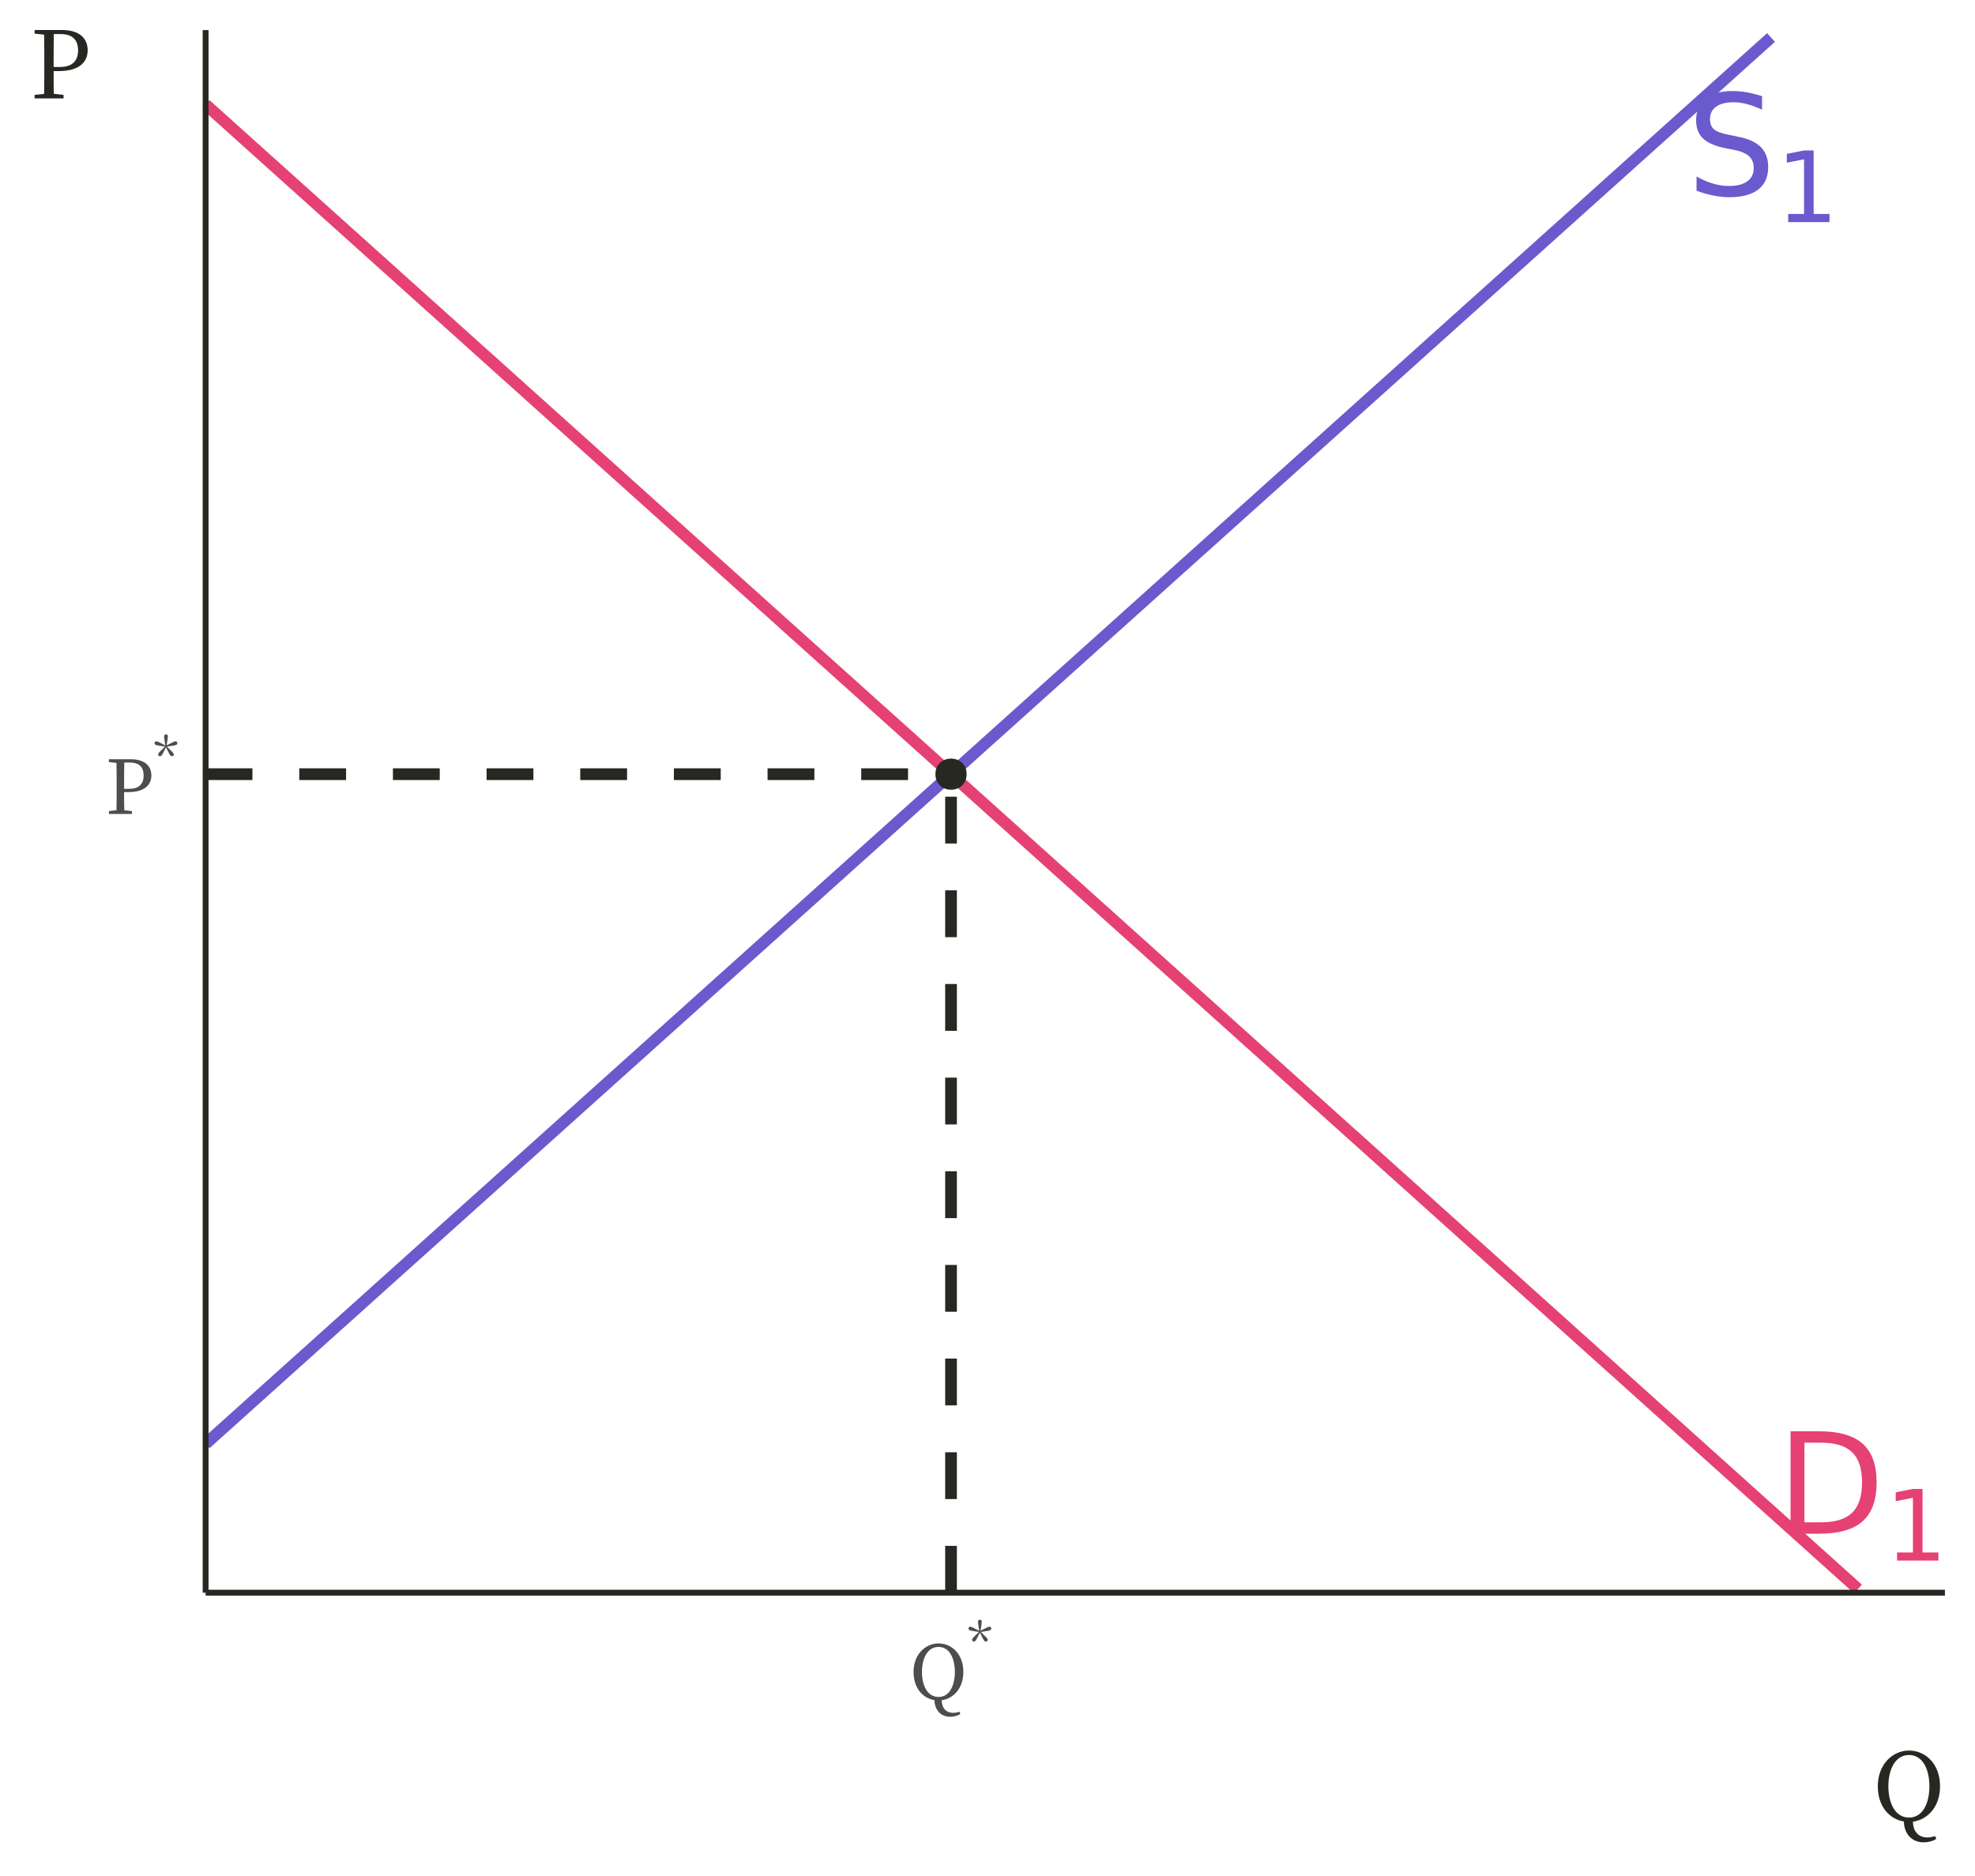
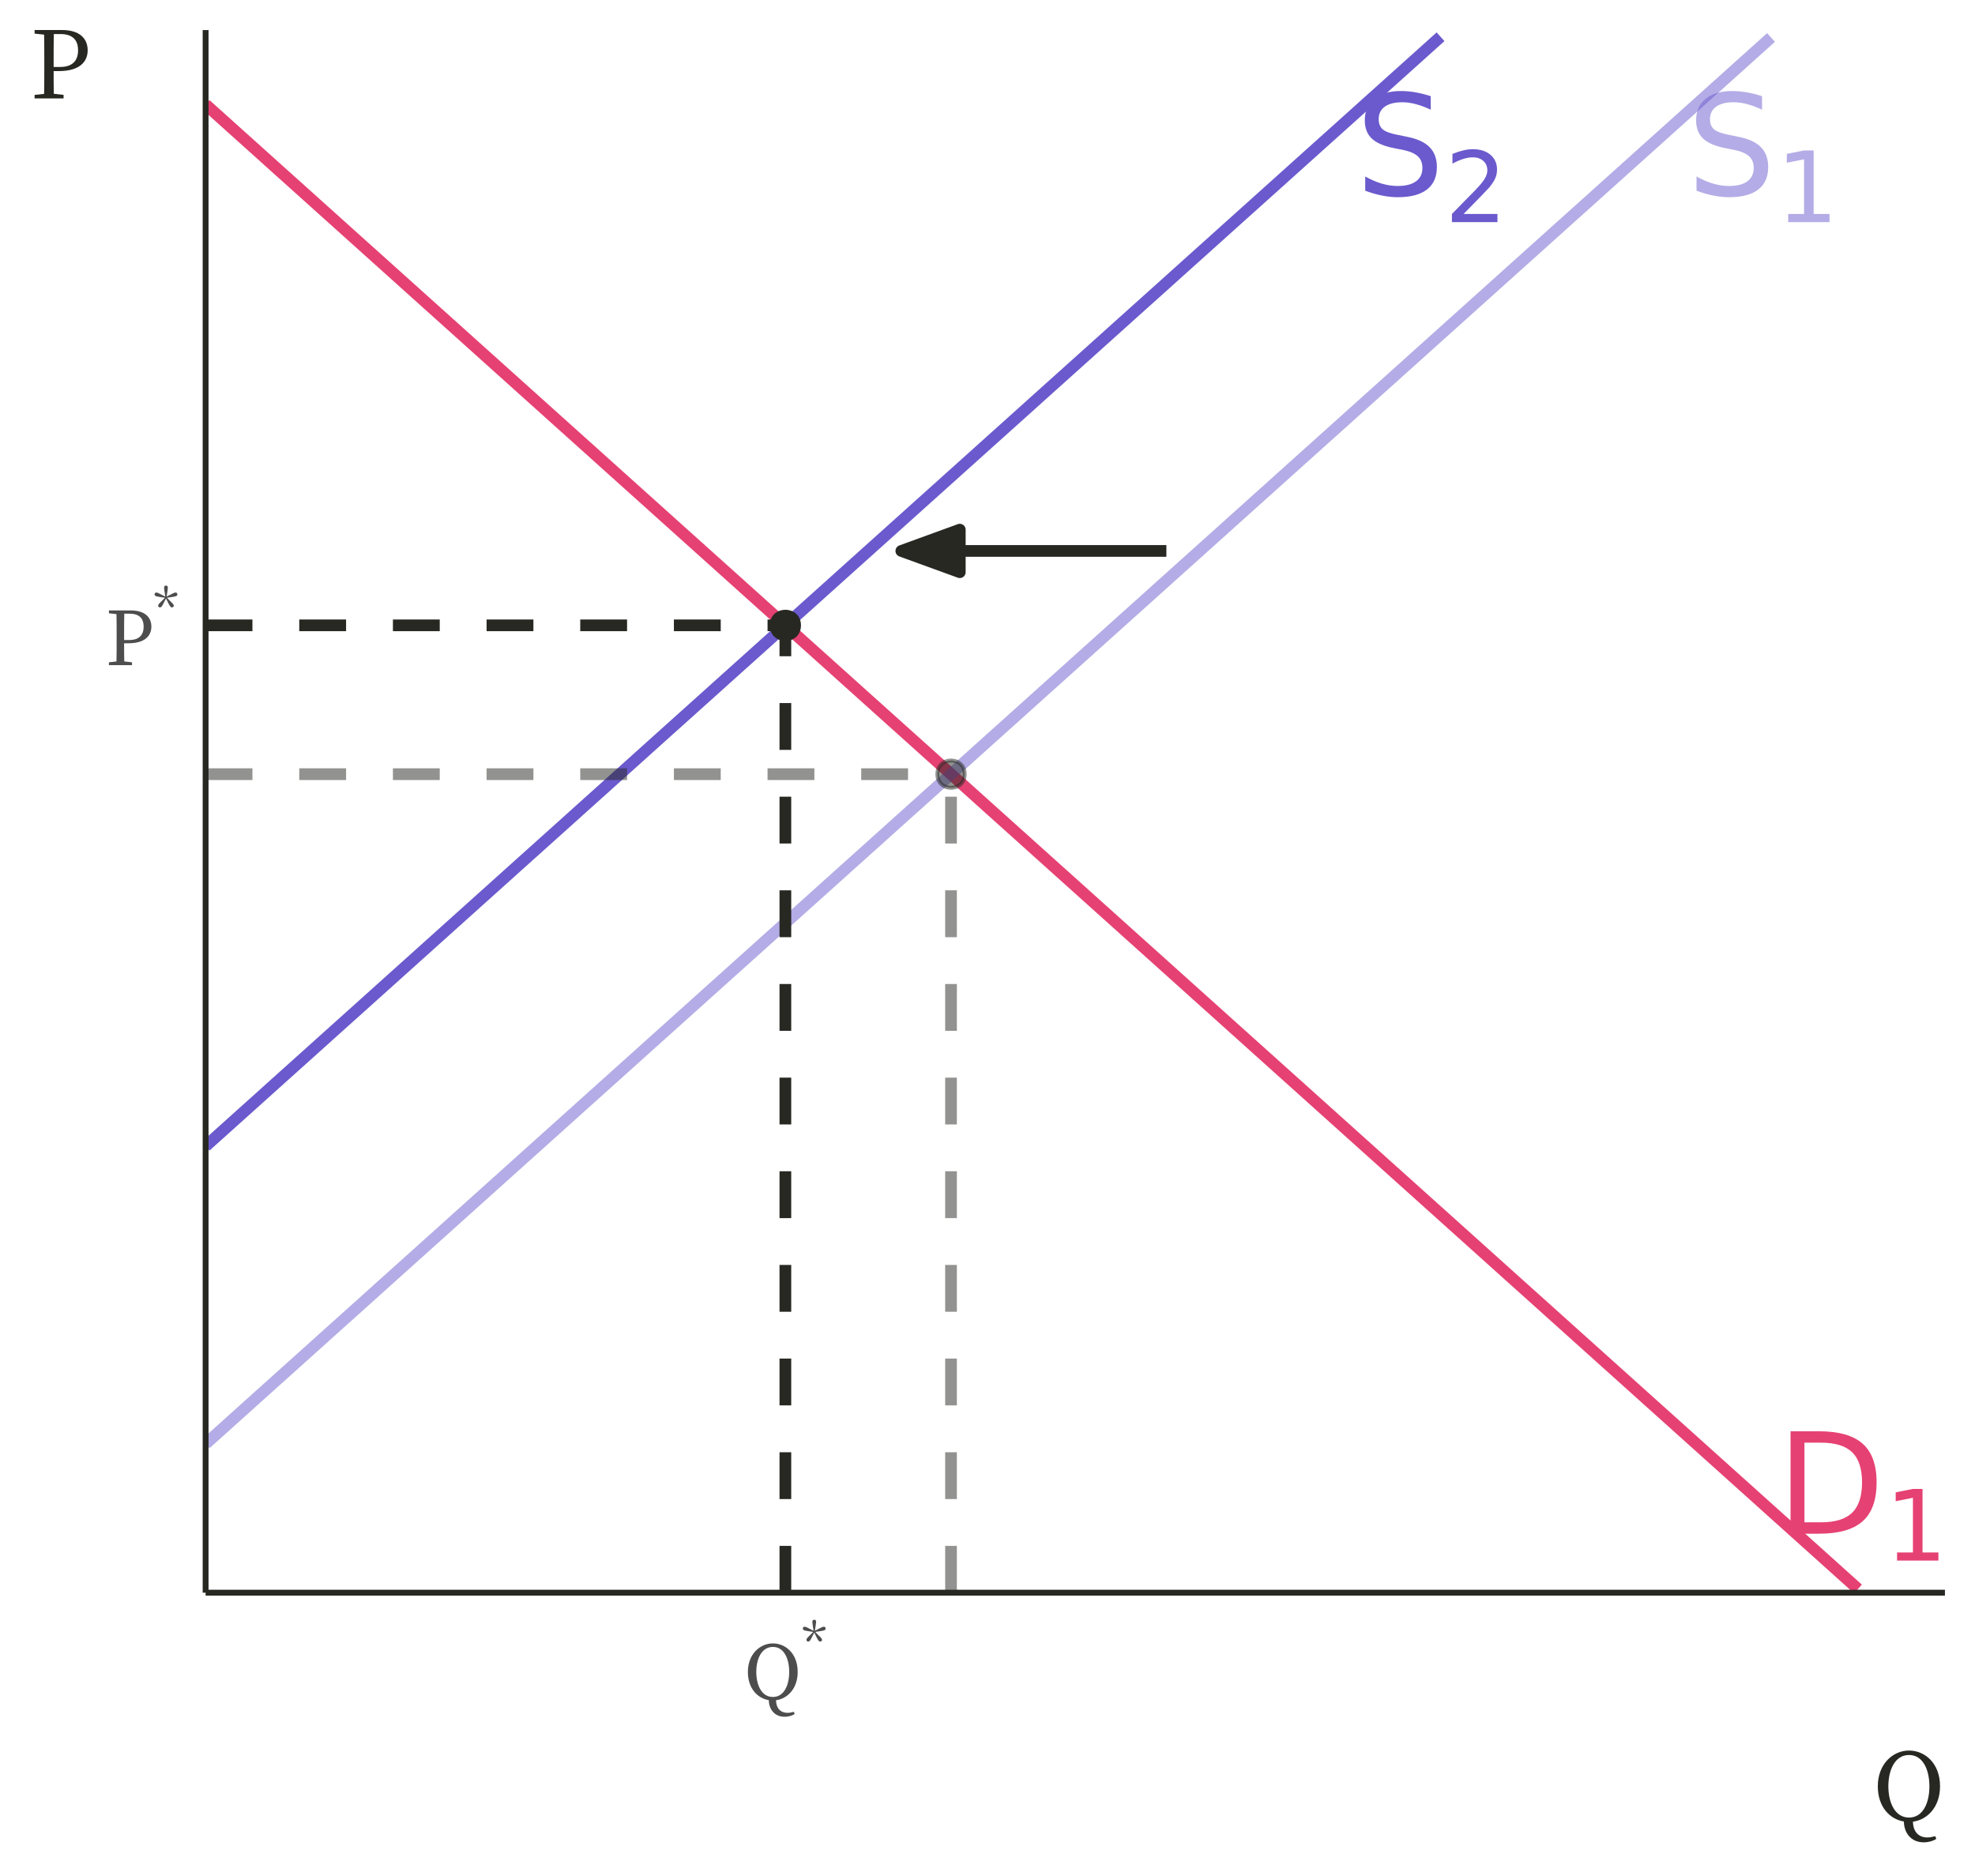
<svg xmlns="http://www.w3.org/2000/svg" xmlns:xlink="http://www.w3.org/1999/xlink" width="360pt" height="342pt" viewBox="0 0 360 342" version="1.1">
  <defs>
    <g>
      <symbol overflow="visible" id="glyph0-0">
        <path style="stroke:none;" d="M 1.281 4.531 L 1.281 -18.062 L 14.078 -18.062 L 14.078 4.531 Z M 2.719 3.094 L 12.656 3.094 L 12.656 -16.625 L 2.719 -16.625 Z M 2.719 3.094 " />
      </symbol>
      <symbol overflow="visible" id="glyph0-1">
        <path style="stroke:none;" d="M 5.047 -16.594 L 5.047 -2.078 L 8.094 -2.078 C 10.664 -2.078 12.551 -2.66 13.75 -3.828 C 14.945 -4.992 15.547 -6.836 15.547 -9.359 C 15.547 -11.859 14.945 -13.688 13.75 -14.844 C 12.551 -16.008 10.664 -16.594 8.094 -16.594 Z M 2.516 -18.672 L 7.703 -18.672 C 11.316 -18.672 13.969 -17.914 15.656 -16.406 C 17.352 -14.906 18.203 -12.555 18.203 -9.359 C 18.203 -6.141 17.352 -3.773 15.656 -2.266 C 13.957 -0.754 11.305 0 7.703 0 L 2.516 0 Z M 2.516 -18.672 " />
      </symbol>
      <symbol overflow="visible" id="glyph0-2">
        <path style="stroke:none;" d="M 13.703 -18.062 L 13.703 -15.594 C 12.742 -16.051 11.836 -16.391 10.984 -16.609 C 10.141 -16.836 9.32 -16.953 8.531 -16.953 C 7.156 -16.953 6.094 -16.688 5.344 -16.156 C 4.594 -15.625 4.219 -14.863 4.219 -13.875 C 4.219 -13.051 4.469 -12.426 4.969 -12 C 5.469 -11.582 6.41 -11.242 7.797 -10.984 L 9.312 -10.672 C 11.195 -10.316 12.586 -9.688 13.484 -8.781 C 14.379 -7.875 14.828 -6.664 14.828 -5.156 C 14.828 -3.344 14.219 -1.969 13 -1.031 C 11.789 -0.102 10.016 0.359 7.672 0.359 C 6.797 0.359 5.859 0.258 4.859 0.062 C 3.859 -0.133 2.828 -0.43 1.766 -0.828 L 1.766 -3.422 C 2.785 -2.848 3.785 -2.414 4.766 -2.125 C 5.754 -1.832 6.723 -1.688 7.672 -1.688 C 9.117 -1.688 10.234 -1.969 11.016 -2.531 C 11.797 -3.102 12.188 -3.914 12.188 -4.969 C 12.188 -5.883 11.906 -6.598 11.344 -7.109 C 10.781 -7.629 9.859 -8.02 8.578 -8.281 L 7.047 -8.578 C 5.16 -8.953 3.797 -9.539 2.953 -10.344 C 2.109 -11.145 1.688 -12.258 1.688 -13.688 C 1.688 -15.332 2.266 -16.629 3.422 -17.578 C 4.586 -18.523 6.191 -19 8.234 -19 C 9.109 -19 10 -18.922 10.906 -18.766 C 11.82 -18.609 12.754 -18.375 13.703 -18.062 Z M 13.703 -18.062 " />
      </symbol>
      <symbol overflow="visible" id="glyph1-0">
        <path style="stroke:none;" d="M 0.891 3.172 L 0.891 -12.641 L 9.859 -12.641 L 9.859 3.172 Z M 1.906 2.172 L 8.859 2.172 L 8.859 -11.625 L 1.906 -11.625 Z M 1.906 2.172 " />
      </symbol>
      <symbol overflow="visible" id="glyph1-1">
        <path style="stroke:none;" d="M 2.219 -1.484 L 5.109 -1.484 L 5.109 -11.453 L 1.969 -10.828 L 1.969 -12.438 L 5.094 -13.062 L 6.859 -13.062 L 6.859 -1.484 L 9.75 -1.484 L 9.75 0 L 2.219 0 Z M 2.219 -1.484 " />
+       </symbol>
+       <symbol overflow="visible" id="glyph1-2">
+         <path style="stroke:none;" d="M 3.438 -1.484 L 9.609 -1.484 L 9.609 0 L 1.312 0 L 1.312 -1.484 C 1.977 -2.18 2.891 -3.113 4.047 -4.281 C 5.211 -5.445 5.941 -6.203 6.234 -6.547 C 6.805 -7.18 7.203 -7.719 7.422 -8.156 C 7.648 -8.602 7.766 -9.035 7.766 -9.453 C 7.766 -10.148 7.52 -10.719 7.031 -11.156 C 6.539 -11.594 5.906 -11.812 5.125 -11.812 C 4.57 -11.812 3.988 -11.711 3.375 -11.516 C 2.758 -11.328 2.102 -11.039 1.406 -10.656 L 1.406 -12.438 C 2.113 -12.719 2.773 -12.93 3.391 -13.078 C 4.016 -13.223 4.582 -13.297 5.094 -13.297 C 6.445 -13.297 7.523 -12.957 8.328 -12.281 C 9.129 -11.602 9.531 -10.703 9.531 -9.578 C 9.531 -9.035 9.43 -8.523 9.234 -8.047 C 9.035 -7.566 8.672 -7 8.141 -6.344 C 7.992 -6.176 7.531 -5.688 6.75 -4.875 C 5.969 -4.07 4.863 -2.941 3.438 -1.484 Z M 3.438 -1.484 " />
      </symbol>
      <symbol overflow="visible" id="glyph2-0">
        <path style="stroke:none;" d="M 1.359 1.625 L 12.234 1.625 L 12.234 -11.969 L 1.359 -11.969 Z M 6.797 -5.719 L 2.469 -11.281 L 11.125 -11.281 Z M 7.234 -5.172 L 11.547 -10.719 L 11.547 0.391 Z M 2.469 0.953 L 6.797 -4.609 L 11.125 0.953 Z M 2.031 -10.719 L 6.359 -5.172 L 2.031 0.391 Z M 2.031 -10.719 " />
      </symbol>
      <symbol overflow="visible" id="glyph2-1">
        <path style="stroke:none;" d="M 4.422 -9.375 C 6.203 -9.375 7 -8.516 7 -7.016 C 7 -5.578 6.25 -4.578 4.391 -4.578 L 3.438 -4.578 L 3.438 -5.344 C 3.438 -6.703 3.438 -8.062 3.469 -9.375 Z M 4.234 -3.984 C 7.234 -3.984 8.406 -5.359 8.406 -7.016 C 8.406 -8.781 7.156 -9.969 4.656 -9.969 L 0.672 -9.969 L 0.672 -9.453 L 2.047 -9.297 C 2.078 -8 2.078 -6.672 2.078 -5.344 L 2.078 -4.609 C 2.078 -3.281 2.078 -1.969 2.047 -0.672 L 0.672 -0.516 L 0.672 0 L 4.875 0 L 4.875 -0.516 L 3.469 -0.672 C 3.438 -1.812 3.438 -2.875 3.438 -3.984 Z M 4.234 -3.984 " />
      </symbol>
      <symbol overflow="visible" id="glyph2-2">
        <path style="stroke:none;" d="M 2.25 -4.984 C 2.25 -7.328 3.188 -9.547 5.281 -9.547 C 7.344 -9.547 8.25 -7.328 8.25 -4.984 C 8.25 -2.641 7.344 -0.422 5.281 -0.422 C 3.188 -0.422 2.25 -2.641 2.25 -4.984 Z M 9.094 2.281 C 8.625 2.406 8.281 2.469 7.953 2.469 C 6.672 2.469 5.875 1.641 5.844 0.172 C 7.969 -0.109 9.797 -1.984 9.797 -4.984 C 9.797 -8.344 7.578 -10.188 5.281 -10.188 C 2.938 -10.188 0.719 -8.25 0.719 -4.984 C 0.719 -1.969 2.469 -0.188 4.531 0.156 C 4.547 1.781 5.547 3.188 7.422 3.188 C 8.031 3.188 8.734 3.016 9.25 2.688 Z M 9.094 2.281 " />
      </symbol>
      <symbol overflow="visible" id="glyph3-0">
        <path style="stroke:none;" d="M 0.953 1.141 L 8.562 1.141 L 8.562 -8.375 L 0.953 -8.375 Z M 4.75 -4 L 1.734 -7.891 L 7.781 -7.891 Z M 5.062 -3.609 L 8.094 -7.5 L 8.094 0.281 Z M 1.734 0.672 L 4.75 -3.219 L 7.781 0.672 Z M 1.422 -7.5 L 4.453 -3.609 L 1.422 0.281 Z M 1.422 -7.5 " />
      </symbol>
      <symbol overflow="visible" id="glyph3-1">
        <path style="stroke:none;" d="M 2.297 -7.797 C 2.109 -7.797 1.953 -7.688 1.953 -7.438 C 1.953 -7.234 2.016 -6.797 2.094 -6.328 L 2.172 -5.781 L 1.688 -6.031 C 1.156 -6.297 0.781 -6.531 0.547 -6.531 C 0.344 -6.531 0.219 -6.359 0.219 -6.172 C 0.219 -5.828 0.688 -5.797 1.562 -5.656 L 2.109 -5.578 L 1.719 -5.172 C 1.234 -4.688 0.875 -4.406 0.875 -4.125 C 0.875 -3.938 1.031 -3.812 1.203 -3.812 C 1.516 -3.812 1.688 -4.25 2.047 -4.953 L 2.297 -5.438 L 2.547 -4.953 C 2.906 -4.234 3.078 -3.812 3.391 -3.812 C 3.562 -3.812 3.719 -3.938 3.719 -4.125 C 3.719 -4.406 3.359 -4.688 2.859 -5.172 L 2.484 -5.578 L 3.031 -5.656 C 3.906 -5.797 4.375 -5.812 4.375 -6.188 C 4.375 -6.375 4.25 -6.531 4.047 -6.531 C 3.828 -6.531 3.422 -6.297 2.891 -6.031 L 2.406 -5.797 L 2.5 -6.328 C 2.562 -6.797 2.641 -7.234 2.641 -7.438 C 2.641 -7.688 2.484 -7.797 2.297 -7.797 Z M 2.297 -7.797 " />
      </symbol>
      <symbol overflow="visible" id="glyph4-0">
        <path style="stroke:none;" d="M 1.703 2.047 L 15.297 2.047 L 15.297 -14.953 L 1.703 -14.953 Z M 8.5 -7.156 L 3.094 -14.109 L 13.906 -14.109 Z M 9.047 -6.453 L 14.453 -13.406 L 14.453 0.5 Z M 3.094 1.188 L 8.5 -5.766 L 13.906 1.188 Z M 2.547 -13.406 L 7.953 -6.453 L 2.547 0.5 Z M 2.547 -13.406 " />
      </symbol>
      <symbol overflow="visible" id="glyph4-1">
        <path style="stroke:none;" d="M 2.828 -6.234 C 2.828 -9.156 4 -11.938 6.594 -11.938 C 9.188 -11.938 10.312 -9.156 10.312 -6.234 C 10.312 -3.297 9.188 -0.531 6.594 -0.531 C 4 -0.531 2.828 -3.297 2.828 -6.234 Z M 11.375 2.859 C 10.797 3.016 10.359 3.094 9.938 3.094 C 8.344 3.094 7.344 2.062 7.312 0.219 C 9.969 -0.141 12.25 -2.484 12.25 -6.234 C 12.25 -10.438 9.484 -12.75 6.594 -12.75 C 3.672 -12.75 0.906 -10.312 0.906 -6.234 C 0.906 -2.469 3.094 -0.234 5.656 0.188 C 5.688 2.234 6.938 3.984 9.281 3.984 C 10.047 3.984 10.906 3.781 11.562 3.359 Z M 11.375 2.859 " />
      </symbol>
      <symbol overflow="visible" id="glyph4-2">
        <path style="stroke:none;" d="M 5.531 -11.734 C 7.75 -11.734 8.75 -10.656 8.75 -8.766 C 8.75 -6.969 7.812 -5.734 5.484 -5.734 L 4.297 -5.734 L 4.297 -6.688 C 4.297 -8.375 4.297 -10.078 4.328 -11.734 Z M 5.281 -4.984 C 9.047 -4.984 10.5 -6.703 10.5 -8.766 C 10.5 -10.984 8.953 -12.469 5.828 -12.469 L 0.828 -12.469 L 0.828 -11.812 L 2.562 -11.625 C 2.594 -10 2.594 -8.344 2.594 -6.688 L 2.594 -5.766 C 2.594 -4.094 2.594 -2.469 2.562 -0.828 L 0.828 -0.641 L 0.828 0 L 6.109 0 L 6.109 -0.641 L 4.328 -0.844 C 4.297 -2.266 4.297 -3.609 4.297 -4.984 Z M 5.281 -4.984 " />
      </symbol>
    </g>
    <clipPath id="clip1">
      <path d="M 37.477 17 L 340 17 L 340 290.352 L 37.477 290.352 Z M 37.477 17 " />
    </clipPath>
    <clipPath id="clip2">
+       <path d="M 37.477 5.48 L 264 5.48 L 264 211 L 37.477 211 Z M 37.477 5.48 " />
+     </clipPath>
+     <clipPath id="clip3">
      <path d="M 37.477 5.48 L 324 5.48 L 324 265 L 37.477 265 Z M 37.477 5.48 " />
    </clipPath>
-     <clipPath id="clip3">
+     <clipPath id="clip4">
      <path d="M 37.477 140 L 175 140 L 175 143 L 37.477 143 Z M 37.477 140 " />
    </clipPath>
-     <clipPath id="clip4">
+     <clipPath id="clip5">
+       <path d="M 37.477 112 L 145 112 L 145 116 L 37.477 116 Z M 37.477 112 " />
+     </clipPath>
+     <clipPath id="clip6">
      <path d="M 172 140 L 175 140 L 175 290.352 L 172 290.352 Z M 172 140 " />
    </clipPath>
+     <clipPath id="clip7">
+       <path d="M 142 112 L 145 112 L 145 290.352 L 142 290.352 Z M 142 112 " />
+     </clipPath>
  </defs>
-   <g id="surface33739">
+   <g id="surface12159">
    <rect x="0" y="0" width="360" height="342" style="fill:rgb(100%,100%,100%);fill-opacity:1;stroke:none;" />
    <g clip-path="url(#clip1)" clip-rule="nonzero">
      <path style="fill:none;stroke-width:2.134;stroke-linecap:butt;stroke-linejoin:round;stroke:rgb(90.196%,25.49%,45.098%);stroke-opacity:1;stroke-miterlimit:10;" d="M 37.477 19.043 L 40.648 21.895 L 43.816 24.742 L 46.988 27.59 L 50.156 30.441 L 56.5 36.137 L 59.668 38.984 L 62.84 41.836 L 66.012 44.684 L 69.18 47.531 L 72.352 50.379 L 75.523 53.23 L 78.691 56.078 L 81.863 58.926 L 85.031 61.773 L 88.203 64.625 L 91.375 67.473 L 94.543 70.32 L 97.715 73.172 L 100.887 76.02 L 104.055 78.867 L 107.227 81.715 L 110.398 84.566 L 113.566 87.414 L 116.738 90.262 L 119.906 93.109 L 123.078 95.961 L 126.25 98.809 L 129.418 101.656 L 132.59 104.504 L 135.762 107.355 L 138.93 110.203 L 142.102 113.051 L 145.27 115.902 L 151.613 121.598 L 154.781 124.445 L 157.953 127.297 L 161.125 130.145 L 164.293 132.992 L 167.465 135.84 L 170.637 138.691 L 173.805 141.539 L 176.977 144.387 L 180.145 147.238 L 186.488 152.934 L 189.656 155.781 L 192.828 158.633 L 196 161.48 L 199.168 164.328 L 202.34 167.176 L 205.508 170.027 L 211.852 175.723 L 215.02 178.57 L 218.191 181.422 L 221.363 184.27 L 224.531 187.117 L 227.703 189.969 L 230.875 192.816 L 234.043 195.664 L 237.215 198.512 L 240.383 201.363 L 246.727 207.059 L 249.895 209.906 L 253.066 212.758 L 256.238 215.605 L 259.406 218.453 L 262.578 221.301 L 265.75 224.152 L 268.918 227 L 272.09 229.848 L 275.258 232.699 L 281.602 238.395 L 284.77 241.242 L 287.941 244.094 L 291.113 246.941 L 294.281 249.789 L 297.453 252.637 L 300.621 255.488 L 306.965 261.184 L 310.133 264.031 L 313.305 266.883 L 316.477 269.73 L 319.645 272.578 L 322.816 275.43 L 325.988 278.277 L 329.156 281.125 L 332.328 283.973 L 335.496 286.824 L 338.668 289.672 " />
    </g>
    <g clip-path="url(#clip2)" clip-rule="nonzero">
-       <path style="fill:none;stroke-width:2.134;stroke-linecap:butt;stroke-linejoin:round;stroke:rgb(41.569%,35.294%,80.392%);stroke-opacity:1;stroke-miterlimit:10;" d="M 37.477 263.219 L 40.648 260.371 L 43.816 257.523 L 46.988 254.672 L 50.156 251.824 L 56.5 246.129 L 59.668 243.277 L 66.012 237.582 L 69.18 234.73 L 75.523 229.035 L 78.691 226.188 L 81.863 223.336 L 85.031 220.488 L 91.375 214.793 L 94.543 211.941 L 100.887 206.246 L 104.055 203.398 L 107.227 200.547 L 110.398 197.699 L 113.566 194.852 L 116.738 192 L 119.906 189.152 L 126.25 183.457 L 129.418 180.605 L 135.762 174.91 L 138.93 172.062 L 142.102 169.211 L 145.27 166.363 L 148.441 163.516 L 151.613 160.664 L 154.781 157.816 L 161.125 152.121 L 164.293 149.27 L 170.637 143.574 L 173.805 140.727 L 176.977 137.875 L 180.145 135.027 L 186.488 129.332 L 189.656 126.48 L 196 120.785 L 199.168 117.934 L 202.34 115.086 L 205.508 112.238 L 208.68 109.391 L 211.852 106.539 L 215.02 103.691 L 221.363 97.996 L 224.531 95.145 L 230.875 89.449 L 234.043 86.602 L 237.215 83.75 L 240.383 80.902 L 243.555 78.055 L 246.727 75.203 L 249.895 72.355 L 256.238 66.66 L 259.406 63.809 L 265.75 58.113 L 268.918 55.266 L 272.09 52.414 L 275.258 49.566 L 278.43 46.719 L 281.602 43.867 L 284.77 41.02 L 291.113 35.324 L 294.281 32.473 L 297.453 29.625 L 300.621 26.777 L 303.793 23.93 L 306.965 21.078 L 310.133 18.23 L 316.477 12.535 L 319.645 9.684 L 322.816 6.836 " />
+       <path style="fill:none;stroke-width:2.134;stroke-linecap:butt;stroke-linejoin:round;stroke:rgb(41.569%,35.294%,80.392%);stroke-opacity:1;stroke-miterlimit:10;" d="M 37.477 208.957 L 40.648 206.109 L 43.816 203.262 L 46.988 200.414 L 50.156 197.562 L 56.5 191.867 L 59.668 189.016 L 66.012 183.32 L 69.18 180.473 L 72.352 177.621 L 75.523 174.773 L 78.691 171.926 L 81.863 169.078 L 85.031 166.227 L 91.375 160.531 L 94.543 157.68 L 100.887 151.984 L 104.055 149.137 L 107.227 146.285 L 110.398 143.438 L 113.566 140.59 L 116.738 137.742 L 119.906 134.891 L 126.25 129.195 L 129.418 126.348 L 132.59 123.496 L 135.762 120.648 L 138.93 117.801 L 142.102 114.949 L 145.27 112.102 L 151.613 106.406 L 154.781 103.555 L 161.125 97.859 L 164.293 95.012 L 167.465 92.16 L 170.637 89.312 L 173.805 86.465 L 176.977 83.617 L 180.145 80.766 L 186.488 75.07 L 189.656 72.219 L 196 66.523 L 199.168 63.676 L 202.34 60.824 L 205.508 57.977 L 211.852 52.281 L 215.02 49.43 L 221.363 43.734 L 224.531 40.883 L 230.875 35.188 L 234.043 32.34 L 237.215 29.488 L 240.383 26.641 L 246.727 20.945 L 249.895 18.094 L 256.238 12.398 L 259.406 9.551 L 262.578 6.699 " />
    </g>
-     <path style="fill-rule:nonzero;fill:rgb(15.294%,15.686%,13.333%);fill-opacity:1;stroke-width:0.709;stroke-linecap:round;stroke-linejoin:round;stroke:rgb(15.294%,15.686%,13.333%);stroke-opacity:1;stroke-miterlimit:10;" d="M 175.84 141.133 C 175.84 144.449 170.863 144.449 170.863 141.133 C 170.863 137.812 175.84 137.812 175.84 141.133 " />
    <g clip-path="url(#clip3)" clip-rule="nonzero">
-       <path style="fill:none;stroke-width:2.134;stroke-linecap:butt;stroke-linejoin:round;stroke:rgb(15.294%,15.686%,13.333%);stroke-opacity:1;stroke-dasharray:8.536,8.536;stroke-miterlimit:10;" d="M 37.477 141.133 L 173.352 141.133 " />
+       <path style="fill:none;stroke-width:2.134;stroke-linecap:butt;stroke-linejoin:round;stroke:rgb(41.569%,35.294%,80.392%);stroke-opacity:0.502;stroke-miterlimit:10;" d="M 37.477 263.219 L 40.648 260.371 L 43.816 257.523 L 46.988 254.672 L 50.156 251.824 L 56.5 246.129 L 59.668 243.277 L 66.012 237.582 L 69.18 234.73 L 75.523 229.035 L 78.691 226.188 L 81.863 223.336 L 85.031 220.488 L 91.375 214.793 L 94.543 211.941 L 100.887 206.246 L 104.055 203.398 L 107.227 200.547 L 110.398 197.699 L 113.566 194.852 L 116.738 192 L 119.906 189.152 L 126.25 183.457 L 129.418 180.605 L 135.762 174.91 L 138.93 172.062 L 142.102 169.211 L 145.27 166.363 L 148.441 163.516 L 151.613 160.664 L 154.781 157.816 L 161.125 152.121 L 164.293 149.27 L 170.637 143.574 L 173.805 140.727 L 176.977 137.875 L 180.145 135.027 L 186.488 129.332 L 189.656 126.48 L 196 120.785 L 199.168 117.934 L 202.34 115.086 L 205.508 112.238 L 208.68 109.391 L 211.852 106.539 L 215.02 103.691 L 221.363 97.996 L 224.531 95.145 L 230.875 89.449 L 234.043 86.602 L 237.215 83.75 L 240.383 80.902 L 243.555 78.055 L 246.727 75.203 L 249.895 72.355 L 256.238 66.66 L 259.406 63.809 L 265.75 58.113 L 268.918 55.266 L 272.09 52.414 L 275.258 49.566 L 278.43 46.719 L 281.602 43.867 L 284.77 41.02 L 291.113 35.324 L 294.281 32.473 L 297.453 29.625 L 300.621 26.777 L 303.793 23.93 L 306.965 21.078 L 310.133 18.23 L 316.477 12.535 L 319.645 9.684 L 322.816 6.836 " />
    </g>
+     <path style="fill-rule:nonzero;fill:rgb(15.294%,15.686%,13.333%);fill-opacity:0.502;stroke-width:0.709;stroke-linecap:round;stroke-linejoin:round;stroke:rgb(15.294%,15.686%,13.333%);stroke-opacity:0.502;stroke-miterlimit:10;" d="M 175.84 141.133 C 175.84 144.449 170.863 144.449 170.863 141.133 C 170.863 137.812 175.84 137.812 175.84 141.133 " />
+     <path style="fill-rule:nonzero;fill:rgb(15.294%,15.686%,13.333%);fill-opacity:1;stroke-width:0.709;stroke-linecap:round;stroke-linejoin:round;stroke:rgb(15.294%,15.686%,13.333%);stroke-opacity:1;stroke-miterlimit:10;" d="M 145.645 114 C 145.645 117.32 140.668 117.32 140.668 114 C 140.668 110.684 145.645 110.684 145.645 114 " />
    <g clip-path="url(#clip4)" clip-rule="nonzero">
-       <path style="fill:none;stroke-width:2.134;stroke-linecap:butt;stroke-linejoin:round;stroke:rgb(15.294%,15.686%,13.333%);stroke-opacity:1;stroke-dasharray:8.536,8.536;stroke-miterlimit:10;" d="M 173.352 290.352 L 173.352 141.133 " />
+       <path style="fill:none;stroke-width:2.134;stroke-linecap:butt;stroke-linejoin:round;stroke:rgb(15.294%,15.686%,13.333%);stroke-opacity:0.502;stroke-dasharray:8.536,8.536;stroke-miterlimit:10;" d="M 37.477 141.133 L 173.352 141.133 " />
    </g>
+     <g clip-path="url(#clip5)" clip-rule="nonzero">
+       <path style="fill:none;stroke-width:2.134;stroke-linecap:butt;stroke-linejoin:round;stroke:rgb(15.294%,15.686%,13.333%);stroke-opacity:1;stroke-dasharray:8.536,8.536;stroke-miterlimit:10;" d="M 37.477 114 L 143.156 114 " />
+     </g>
+     <g clip-path="url(#clip6)" clip-rule="nonzero">
+       <path style="fill:none;stroke-width:2.134;stroke-linecap:butt;stroke-linejoin:round;stroke:rgb(15.294%,15.686%,13.333%);stroke-opacity:0.502;stroke-dasharray:8.536,8.536;stroke-miterlimit:10;" d="M 173.352 290.352 L 173.352 141.133 " />
+     </g>
+     <g clip-path="url(#clip7)" clip-rule="nonzero">
+       <path style="fill:none;stroke-width:2.134;stroke-linecap:butt;stroke-linejoin:round;stroke:rgb(15.294%,15.686%,13.333%);stroke-opacity:1;stroke-dasharray:8.536,8.536;stroke-miterlimit:10;" d="M 143.156 290.352 L 143.156 114 " />
+     </g>
+     <path style="fill:none;stroke-width:2.134;stroke-linecap:butt;stroke-linejoin:round;stroke:rgb(15.294%,15.686%,13.333%);stroke-opacity:1;stroke-miterlimit:10;" d="M 212.605 100.438 L 164.293 100.438 " />
+     <path style="fill-rule:nonzero;fill:rgb(15.294%,15.686%,13.333%);fill-opacity:1;stroke-width:2.134;stroke-linecap:butt;stroke-linejoin:round;stroke:rgb(15.294%,15.686%,13.333%);stroke-opacity:1;stroke-miterlimit:10;" d="M 174.949 96.559 L 164.293 100.438 L 174.949 104.312 Z M 174.949 96.559 " />
    <g style="fill:rgb(90.196%,25.49%,45.098%);fill-opacity:1;">
      <use xlink:href="#glyph0-1" x="323.863" y="279.598" />
    </g>
    <g style="fill:rgb(90.196%,25.49%,45.098%);fill-opacity:1;">
      <use xlink:href="#glyph1-1" x="343.578" y="284.5" />
    </g>
    <g style="fill:rgb(41.569%,35.294%,80.392%);fill-opacity:1;">
+       <use xlink:href="#glyph0-2" x="247.086" y="35.594" />
+     </g>
+     <g style="fill:rgb(41.569%,35.294%,80.392%);fill-opacity:1;">
+       <use xlink:href="#glyph1-2" x="263.344" y="40.492" />
+     </g>
+     <g style="fill:rgb(41.569%,35.294%,80.392%);fill-opacity:0.502;">
      <use xlink:href="#glyph0-2" x="307.477" y="35.594" />
    </g>
-     <g style="fill:rgb(41.569%,35.294%,80.392%);fill-opacity:1;">
+     <g style="fill:rgb(41.569%,35.294%,80.392%);fill-opacity:0.502;">
      <use xlink:href="#glyph1-1" x="323.73" y="40.492" />
    </g>
    <path style="fill:none;stroke-width:1.067;stroke-linecap:butt;stroke-linejoin:round;stroke:rgb(15.294%,15.686%,13.333%);stroke-opacity:1;stroke-miterlimit:10;" d="M 37.477 290.352 L 37.477 5.48 " />
    <g style="fill:rgb(30.196%,30.196%,30.196%);fill-opacity:1;">
-       <use xlink:href="#glyph2-1" x="19.184" y="148.383" />
+       <use xlink:href="#glyph2-1" x="19.184" y="121.254" />
    </g>
    <g style="fill:rgb(30.196%,30.196%,30.196%);fill-opacity:1;">
-       <use xlink:href="#glyph3-1" x="27.957" y="141.676" />
+       <use xlink:href="#glyph3-1" x="27.957" y="114.547" />
    </g>
    <path style="fill:none;stroke-width:1.067;stroke-linecap:butt;stroke-linejoin:round;stroke:rgb(15.294%,15.686%,13.333%);stroke-opacity:1;stroke-miterlimit:10;" d="M 37.477 290.352 L 354.52 290.352 " />
    <g style="fill:rgb(30.196%,30.196%,30.196%);fill-opacity:1;">
-       <use xlink:href="#glyph2-2" x="165.801" y="309.785" />
+       <use xlink:href="#glyph2-2" x="135.605" y="309.785" />
    </g>
    <g style="fill:rgb(30.196%,30.196%,30.196%);fill-opacity:1;">
-       <use xlink:href="#glyph3-1" x="176.316" y="303.078" />
+       <use xlink:href="#glyph3-1" x="146.121" y="303.078" />
    </g>
    <g style="fill:rgb(15.294%,15.686%,13.333%);fill-opacity:1;">
      <use xlink:href="#glyph4-1" x="341.379" y="331.879" />
    </g>
    <g style="fill:rgb(15.294%,15.686%,13.333%);fill-opacity:1;">
      <use xlink:href="#glyph4-2" x="5.48" y="17.941" />
    </g>
  </g>
</svg>
